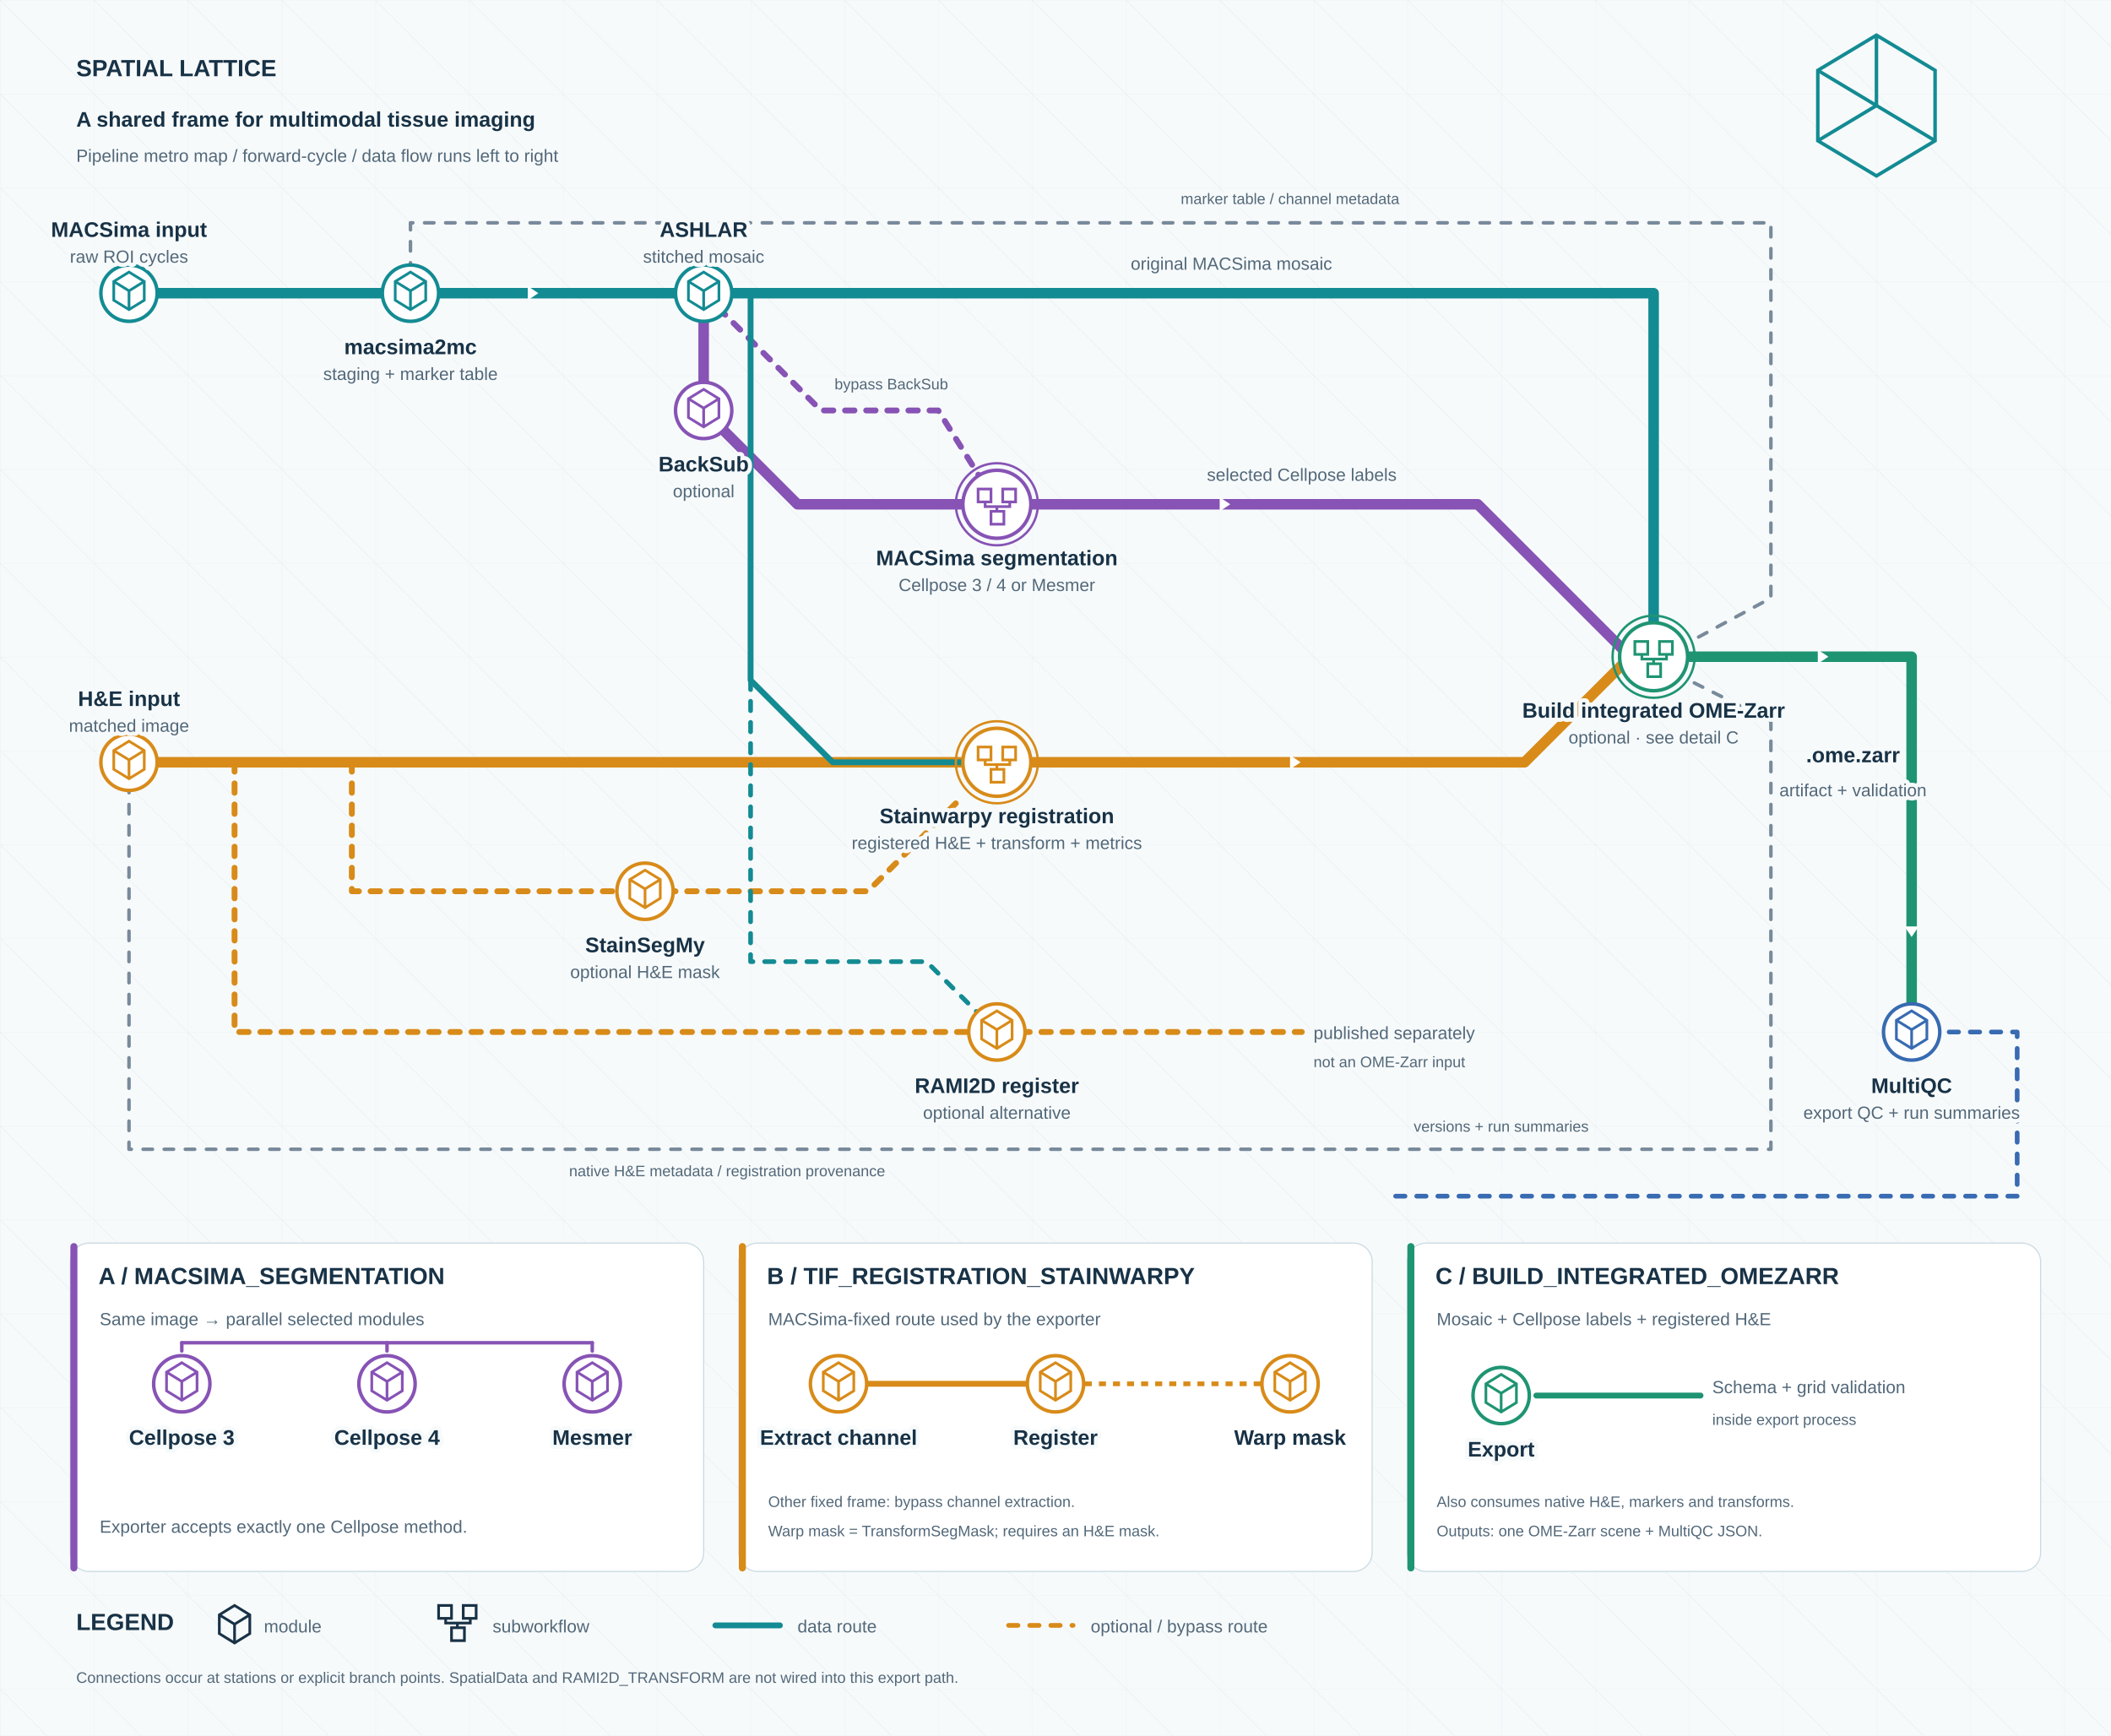
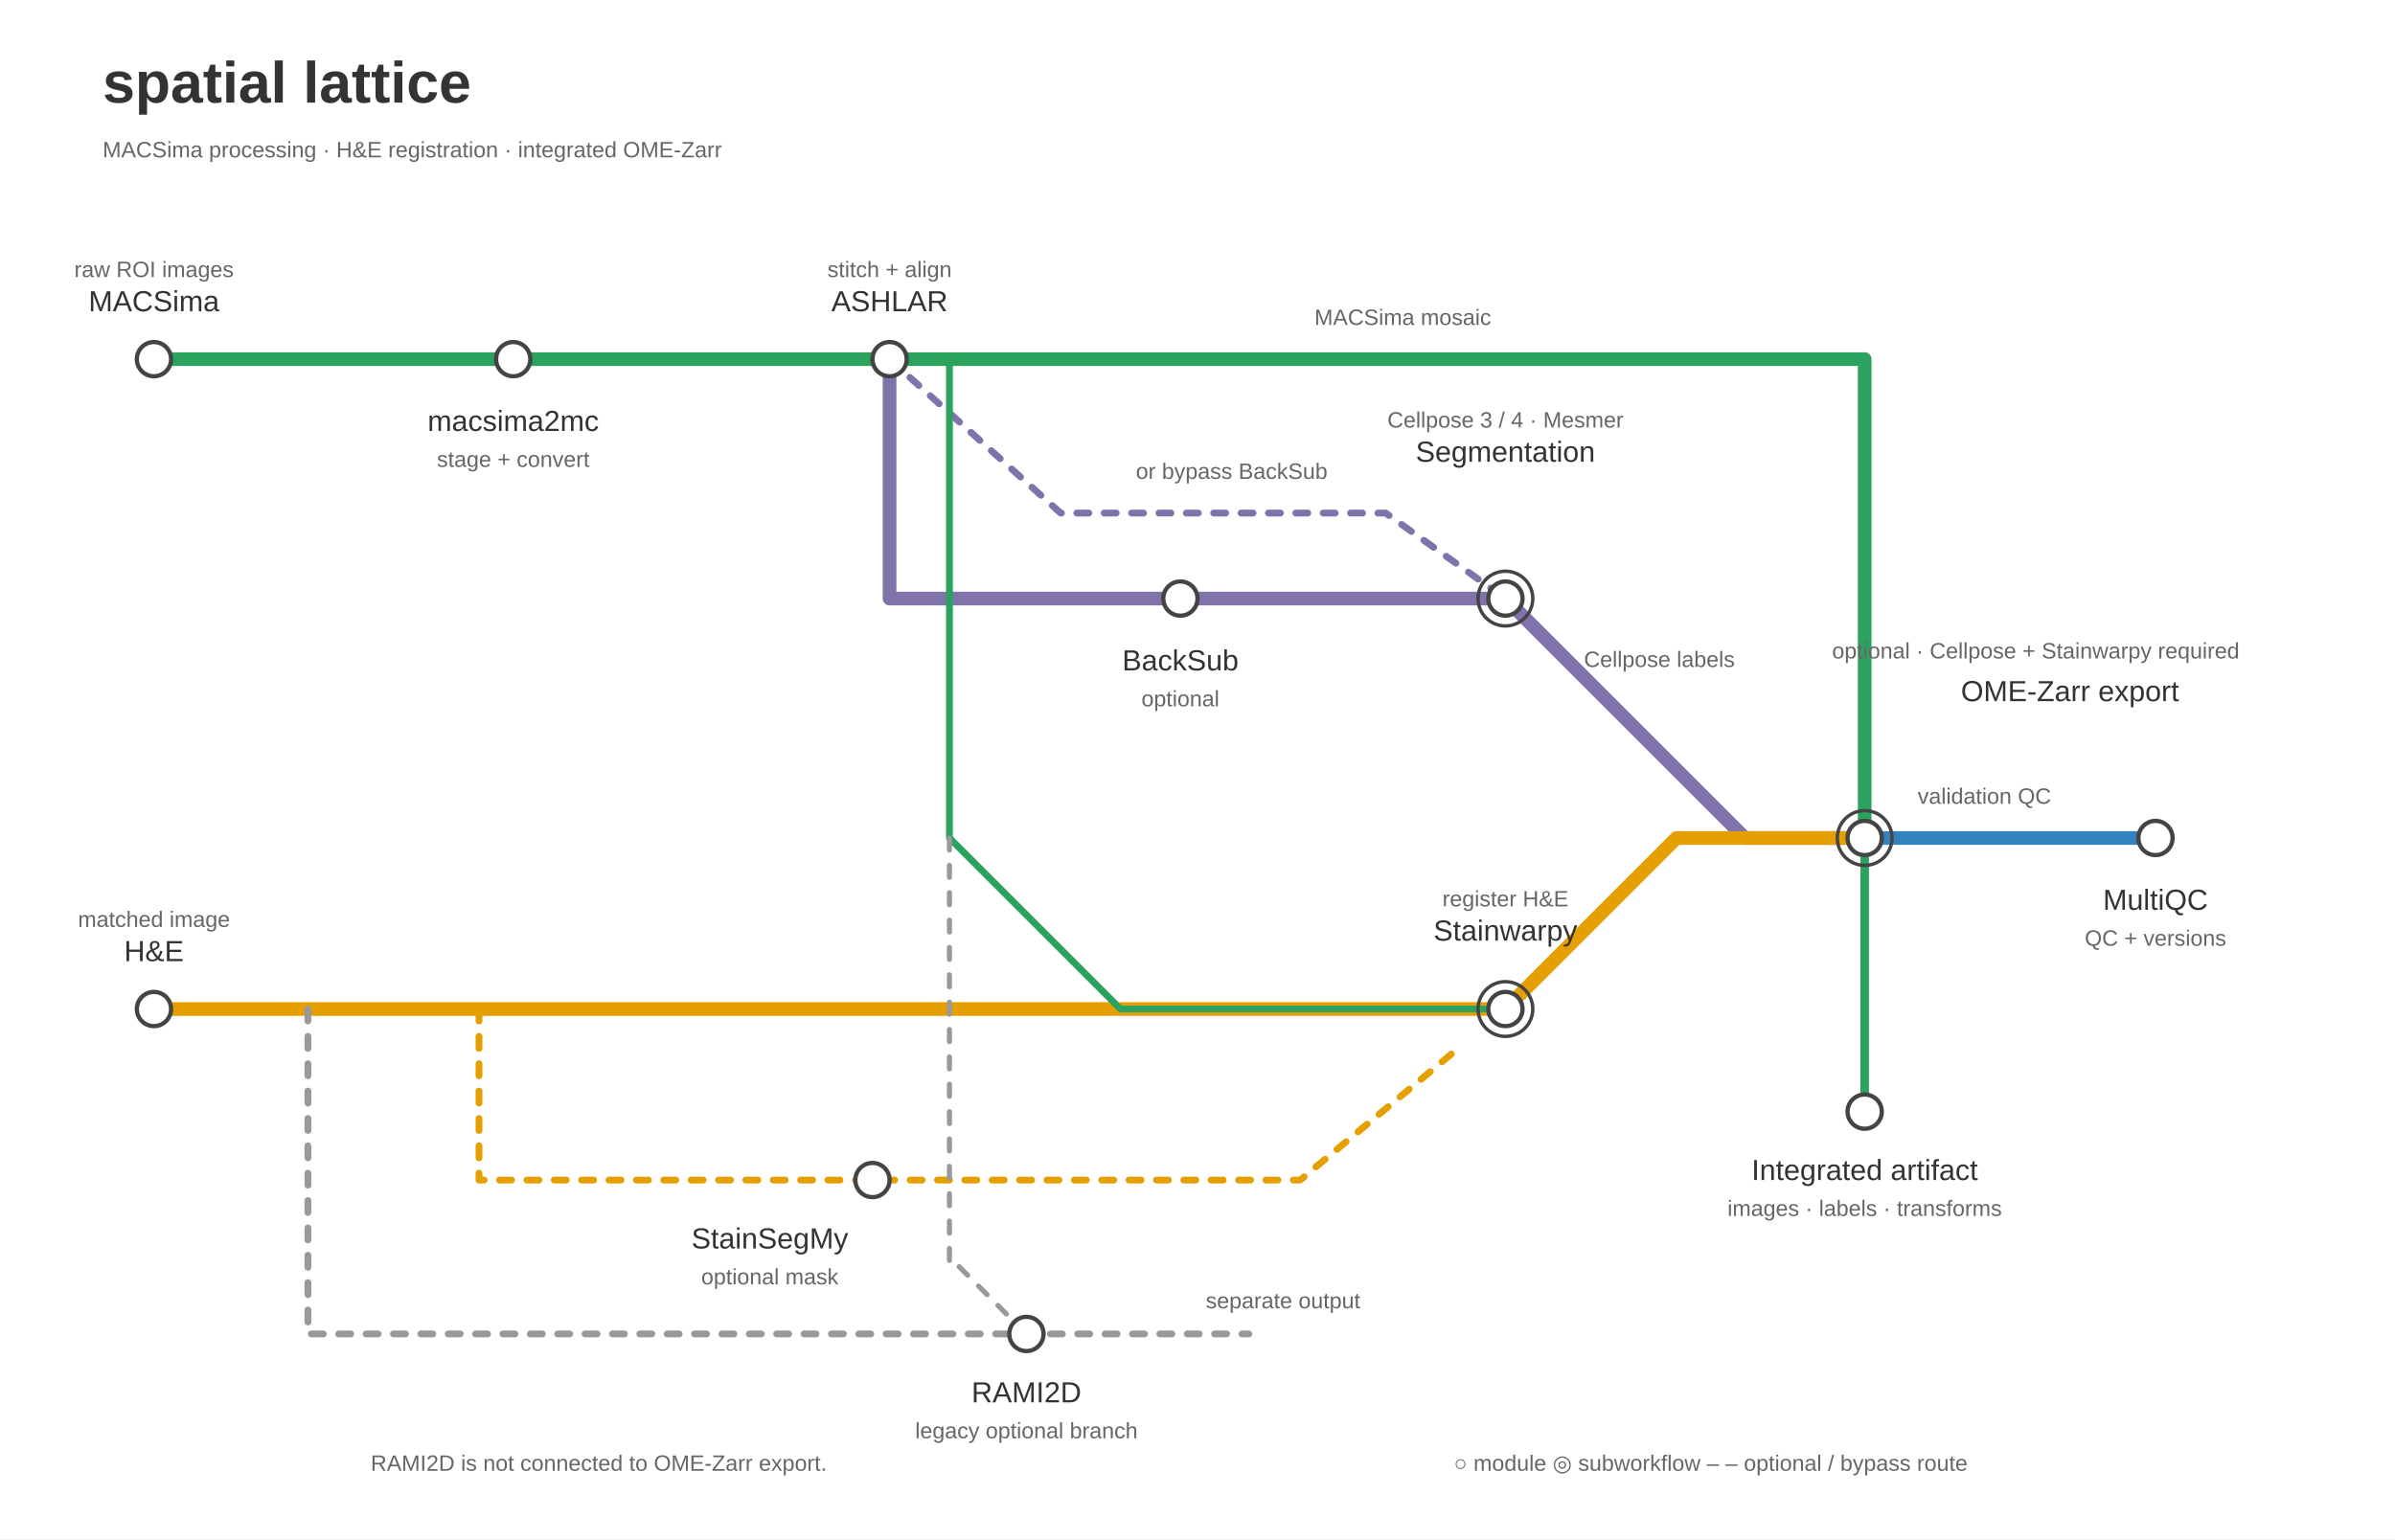
- <svg xmlns="http://www.w3.org/2000/svg" width="1800" height="1480" viewBox="0 0 1800 1480" role="img" aria-labelledby="title desc">
-   <defs>
-     <pattern id="grid" width="80" height="80" patternUnits="userSpaceOnUse">
-       <path d="M80 0H0V80M0 0L80 80" fill="none" stroke="#dbe5eb" stroke-width=".6" />
-     </pattern>
-     <marker id="arrow" markerWidth="7" markerHeight="7" refX="5" refY="3.5" orient="auto">
-       <path d="M0 0L6 3.5L0 7Z" fill="context-stroke" />
-     </marker>
-     <g id="module">
-       <path d="M-13 -8L0 -16L13 -8V8L0 16L-13 8Z M-13 -8L0 0L13 -8 M0 0V16" fill="none" stroke="currentColor" stroke-width="2.3" />
-     </g>
-     <g id="sub">
-       <path d="M-16 -11H-5V0H-16Z M5 -11H16V0H5Z M-5 8H6V19H-5Z M-10 0V4H11V0 M0 4V8" fill="none" stroke="currentColor" stroke-width="2.3" />
-     </g>
-   </defs>
-   <rect width="1800" height="1480" fill="#f7fafb" />
-   <rect width="1800" height="1480" fill="url(#grid)" opacity=".5" />
-   <style>text{font-family:Arial,sans-serif;fill:#183246}.head{font-weight:700;font-size:20px}.label{font-size:18px;font-weight:600}.small{font-size:15px;fill:#526879}.micro{font-size:13px;fill:#526879}.route{fill:none;stroke-width:9;stroke-linejoin:round;stroke-linecap:round}.thin{fill:none;stroke-width:3;stroke-linejoin:round}.halo{stroke:none}</style>
-   <text x="65" y="65" class="head" text-anchor="start">SPATIAL LATTICE</text>
-   <text x="65" y="108" class="label" text-anchor="start">A shared frame for multimodal tissue imaging</text>
-   <text x="65" y="138" class="small" text-anchor="start">Pipeline metro map  /  forward-cycle  /  data flow runs left to right</text>
-   <path d="M1550 60L1600 30L1650 60V120L1600 150L1550 120ZM1600 30V90L1650 120M1550 60L1600 90L1550 120" fill="none" stroke="#138b93" stroke-width="3" />
-   <path d="M110 250H600H1410V560" fill="none" stroke="#138b93" stroke-width="9" stroke-linecap="round" stroke-linejoin="round" />
-   <path d="M600 250V350L680 430H850H1260L1390 560H1410" fill="none" stroke="#8753b5" stroke-width="9" stroke-linecap="round" stroke-linejoin="round" />
-   <path d="M600 250L700 350H800L850 430" fill="none" stroke="#8753b5" stroke-width="5" stroke-linecap="round" stroke-linejoin="round" stroke-dasharray="8 10" />
-   <path d="M110 650H850H1300L1390 560H1410" fill="none" stroke="#d88b19" stroke-width="9" stroke-linecap="round" stroke-linejoin="round" />
-   <path d="M600 250H640V580L710 650H850" fill="none" stroke="#138b93" stroke-width="5" stroke-linecap="round" stroke-linejoin="round" />
-   <path d="M300 650V760H550H740L815 685" fill="none" stroke="#d88b19" stroke-width="5" stroke-linecap="round" stroke-linejoin="round" stroke-dasharray="8 10" />
-   <path d="M200 650V880H850H1110" fill="none" stroke="#d88b19" stroke-width="5" stroke-linecap="round" stroke-linejoin="round" stroke-dasharray="8 10" />
-   <path d="M640 580V820H790L850 880" fill="none" stroke="#138b93" stroke-width="4" stroke-linecap="round" stroke-linejoin="round" stroke-dasharray="8 10" />
-   <path d="M1410 560H1630V880" fill="none" stroke="#1f9472" stroke-width="9" stroke-linecap="round" stroke-linejoin="round" />
-   <path d="M350 250V190H1510V510L1445 545" fill="none" stroke="#788a9b" stroke-width="3" stroke-linecap="round" stroke-linejoin="round" stroke-dasharray="8 10" />
-   <path d="M110 650V980H1510V615L1440 580" fill="none" stroke="#788a9b" stroke-width="3" stroke-linecap="round" stroke-linejoin="round" stroke-dasharray="8 10" />
-   <path d="M1190 1020H1720V880H1660" fill="none" stroke="#386bb1" stroke-width="4" stroke-linecap="round" stroke-linejoin="round" stroke-dasharray="8 10" />
-   <circle cx="110" cy="250" r="24" fill="#fff" stroke="#138b93" stroke-width="3" />
-   <use href="#module" transform="translate(110,248)" style="color:#138b93" />
-   <text style="stroke:#f7fafb;stroke-width:7px;stroke-linejoin:round;fill:#f7fafb" x="110" y="202" class="label halo" text-anchor="middle">MACSima input</text>
-   <text x="110" y="202" class="label halo" text-anchor="middle">MACSima input</text>
-   <text style="stroke:#f7fafb;stroke-width:7px;stroke-linejoin:round;fill:#f7fafb" x="110" y="224" class="small halo" text-anchor="middle">raw ROI cycles</text>
-   <text x="110" y="224" class="small halo" text-anchor="middle">raw ROI cycles</text>
-   <circle cx="350" cy="250" r="24" fill="#fff" stroke="#138b93" stroke-width="3" />
-   <use href="#module" transform="translate(350,248)" style="color:#138b93" />
-   <text style="stroke:#f7fafb;stroke-width:7px;stroke-linejoin:round;fill:#f7fafb" x="350" y="302" class="label halo" text-anchor="middle">macsima2mc</text>
-   <text x="350" y="302" class="label halo" text-anchor="middle">macsima2mc</text>
-   <text style="stroke:#f7fafb;stroke-width:7px;stroke-linejoin:round;fill:#f7fafb" x="350" y="324" class="small halo" text-anchor="middle">staging + marker table</text>
-   <text x="350" y="324" class="small halo" text-anchor="middle">staging + marker table</text>
-   <circle cx="600" cy="250" r="24" fill="#fff" stroke="#138b93" stroke-width="3" />
-   <use href="#module" transform="translate(600,248)" style="color:#138b93" />
-   <text style="stroke:#f7fafb;stroke-width:7px;stroke-linejoin:round;fill:#f7fafb" x="600" y="202" class="label halo" text-anchor="middle">ASHLAR</text>
-   <text x="600" y="202" class="label halo" text-anchor="middle">ASHLAR</text>
-   <text style="stroke:#f7fafb;stroke-width:7px;stroke-linejoin:round;fill:#f7fafb" x="600" y="224" class="small halo" text-anchor="middle">stitched mosaic</text>
-   <text x="600" y="224" class="small halo" text-anchor="middle">stitched mosaic</text>
-   <circle cx="600" cy="350" r="24" fill="#fff" stroke="#8753b5" stroke-width="3" />
-   <use href="#module" transform="translate(600,348)" style="color:#8753b5" />
-   <text style="stroke:#f7fafb;stroke-width:7px;stroke-linejoin:round;fill:#f7fafb" x="600" y="402" class="label halo" text-anchor="middle">BackSub</text>
-   <text x="600" y="402" class="label halo" text-anchor="middle">BackSub</text>
-   <text style="stroke:#f7fafb;stroke-width:7px;stroke-linejoin:round;fill:#f7fafb" x="600" y="424" class="small halo" text-anchor="middle">optional</text>
-   <text x="600" y="424" class="small halo" text-anchor="middle">optional</text>
-   <circle cx="850" cy="430" r="29" fill="#fff" stroke="#8753b5" stroke-width="3" />
-   <circle cx="850" cy="430" r="35" fill="none" stroke="#8753b5" stroke-width="2" />
-   <use href="#sub" transform="translate(850,428)" style="color:#8753b5" />
-   <text style="stroke:#f7fafb;stroke-width:7px;stroke-linejoin:round;fill:#f7fafb" x="850" y="482" class="label halo" text-anchor="middle">MACSima segmentation</text>
-   <text x="850" y="482" class="label halo" text-anchor="middle">MACSima segmentation</text>
-   <text style="stroke:#f7fafb;stroke-width:7px;stroke-linejoin:round;fill:#f7fafb" x="850" y="504" class="small halo" text-anchor="middle">Cellpose 3 / 4 or Mesmer</text>
-   <text x="850" y="504" class="small halo" text-anchor="middle">Cellpose 3 / 4 or Mesmer</text>
-   <text style="stroke:#f7fafb;stroke-width:7px;stroke-linejoin:round;fill:#f7fafb" x="1110" y="410" class="small halo" text-anchor="middle">selected Cellpose labels</text>
-   <text x="1110" y="410" class="small halo" text-anchor="middle">selected Cellpose labels</text>
-   <text style="stroke:#f7fafb;stroke-width:7px;stroke-linejoin:round;fill:#f7fafb" x="1050" y="230" class="small halo" text-anchor="middle">original MACSima mosaic</text>
-   <text x="1050" y="230" class="small halo" text-anchor="middle">original MACSima mosaic</text>
-   <text style="stroke:#f7fafb;stroke-width:7px;stroke-linejoin:round;fill:#f7fafb" x="760" y="332" class="micro halo" text-anchor="middle">bypass BackSub</text>
-   <text x="760" y="332" class="micro halo" text-anchor="middle">bypass BackSub</text>
-   <circle cx="110" cy="650" r="24" fill="#fff" stroke="#d88b19" stroke-width="3" />
-   <use href="#module" transform="translate(110,648)" style="color:#d88b19" />
-   <text style="stroke:#f7fafb;stroke-width:7px;stroke-linejoin:round;fill:#f7fafb" x="110" y="602" class="label halo" text-anchor="middle">H&amp;E input</text>
-   <text x="110" y="602" class="label halo" text-anchor="middle">H&amp;E input</text>
-   <text style="stroke:#f7fafb;stroke-width:7px;stroke-linejoin:round;fill:#f7fafb" x="110" y="624" class="small halo" text-anchor="middle">matched image</text>
-   <text x="110" y="624" class="small halo" text-anchor="middle">matched image</text>
-   <circle cx="550" cy="760" r="24" fill="#fff" stroke="#d88b19" stroke-width="3" />
-   <use href="#module" transform="translate(550,758)" style="color:#d88b19" />
-   <text style="stroke:#f7fafb;stroke-width:7px;stroke-linejoin:round;fill:#f7fafb" x="550" y="812" class="label halo" text-anchor="middle">StainSegMy</text>
-   <text x="550" y="812" class="label halo" text-anchor="middle">StainSegMy</text>
-   <text style="stroke:#f7fafb;stroke-width:7px;stroke-linejoin:round;fill:#f7fafb" x="550" y="834" class="small halo" text-anchor="middle">optional H&amp;E mask</text>
-   <text x="550" y="834" class="small halo" text-anchor="middle">optional H&amp;E mask</text>
-   <circle cx="850" cy="650" r="29" fill="#fff" stroke="#d88b19" stroke-width="3" />
-   <circle cx="850" cy="650" r="35" fill="none" stroke="#d88b19" stroke-width="2" />
-   <use href="#sub" transform="translate(850,648)" style="color:#d88b19" />
-   <text style="stroke:#f7fafb;stroke-width:7px;stroke-linejoin:round;fill:#f7fafb" x="850" y="702" class="label halo" text-anchor="middle">Stainwarpy registration</text>
-   <text x="850" y="702" class="label halo" text-anchor="middle">Stainwarpy registration</text>
-   <text style="stroke:#f7fafb;stroke-width:7px;stroke-linejoin:round;fill:#f7fafb" x="850" y="724" class="small halo" text-anchor="middle">registered H&amp;E + transform + metrics</text>
-   <text x="850" y="724" class="small halo" text-anchor="middle">registered H&amp;E + transform + metrics</text>
-   <circle cx="850" cy="880" r="24" fill="#fff" stroke="#d88b19" stroke-width="3" />
-   <use href="#module" transform="translate(850,878)" style="color:#d88b19" />
-   <text style="stroke:#f7fafb;stroke-width:7px;stroke-linejoin:round;fill:#f7fafb" x="850" y="932" class="label halo" text-anchor="middle">RAMI2D register</text>
-   <text x="850" y="932" class="label halo" text-anchor="middle">RAMI2D register</text>
-   <text style="stroke:#f7fafb;stroke-width:7px;stroke-linejoin:round;fill:#f7fafb" x="850" y="954" class="small halo" text-anchor="middle">optional alternative</text>
-   <text x="850" y="954" class="small halo" text-anchor="middle">optional alternative</text>
-   <text style="stroke:#f7fafb;stroke-width:7px;stroke-linejoin:round;fill:#f7fafb" x="1120" y="886" class="small halo" text-anchor="start">published separately</text>
-   <text x="1120" y="886" class="small halo" text-anchor="start">published separately</text>
-   <text style="stroke:#f7fafb;stroke-width:7px;stroke-linejoin:round;fill:#f7fafb" x="1120" y="910" class="micro halo" text-anchor="start">not an OME-Zarr input</text>
-   <text x="1120" y="910" class="micro halo" text-anchor="start">not an OME-Zarr input</text>
-   <circle cx="1410" cy="560" r="29" fill="#fff" stroke="#1f9472" stroke-width="3" />
-   <circle cx="1410" cy="560" r="35" fill="none" stroke="#1f9472" stroke-width="2" />
-   <use href="#sub" transform="translate(1410,558)" style="color:#1f9472" />
-   <text style="stroke:#f7fafb;stroke-width:7px;stroke-linejoin:round;fill:#f7fafb" x="1410" y="612" class="label halo" text-anchor="middle">Build integrated OME-Zarr</text>
-   <text x="1410" y="612" class="label halo" text-anchor="middle">Build integrated OME-Zarr</text>
-   <text style="stroke:#f7fafb;stroke-width:7px;stroke-linejoin:round;fill:#f7fafb" x="1410" y="634" class="small halo" text-anchor="middle">optional · see detail C</text>
-   <text x="1410" y="634" class="small halo" text-anchor="middle">optional · see detail C</text>
-   <circle cx="1630" cy="880" r="24" fill="#fff" stroke="#386bb1" stroke-width="3" />
-   <use href="#module" transform="translate(1630,878)" style="color:#386bb1" />
-   <text style="stroke:#f7fafb;stroke-width:7px;stroke-linejoin:round;fill:#f7fafb" x="1630" y="932" class="label halo" text-anchor="middle">MultiQC</text>
-   <text x="1630" y="932" class="label halo" text-anchor="middle">MultiQC</text>
-   <text style="stroke:#f7fafb;stroke-width:7px;stroke-linejoin:round;fill:#f7fafb" x="1630" y="954" class="small halo" text-anchor="middle">export QC + run summaries</text>
-   <text x="1630" y="954" class="small halo" text-anchor="middle">export QC + run summaries</text>
-   <text style="stroke:#f7fafb;stroke-width:7px;stroke-linejoin:round;fill:#f7fafb" x="1580" y="650" class="label halo" text-anchor="middle">.ome.zarr</text>
-   <text x="1580" y="650" class="label halo" text-anchor="middle">.ome.zarr</text>
-   <text style="stroke:#f7fafb;stroke-width:7px;stroke-linejoin:round;fill:#f7fafb" x="1580" y="679" class="small halo" text-anchor="middle">artifact + validation</text>
-   <text x="1580" y="679" class="small halo" text-anchor="middle">artifact + validation</text>
-   <text style="stroke:#f7fafb;stroke-width:7px;stroke-linejoin:round;fill:#f7fafb" x="1100" y="174" class="micro halo" text-anchor="middle">marker table / channel metadata</text>
-   <text x="1100" y="174" class="micro halo" text-anchor="middle">marker table / channel metadata</text>
-   <text style="stroke:#f7fafb;stroke-width:7px;stroke-linejoin:round;fill:#f7fafb" x="620" y="1003" class="micro halo" text-anchor="middle">native H&amp;E metadata / registration provenance</text>
-   <text x="620" y="1003" class="micro halo" text-anchor="middle">native H&amp;E metadata / registration provenance</text>
-   <text style="stroke:#f7fafb;stroke-width:7px;stroke-linejoin:round;fill:#f7fafb" x="1300" y="1010" class="micro halo" text-anchor="middle">versions + run summaries</text>
-   <text x="1280" y="965" class="micro halo" text-anchor="middle">versions + run summaries</text>
-   <rect x="60" y="1060" width="540" height="280" rx="16" fill="#fff" stroke="#ccdbe3" />
-   <rect x="60" y="1060" width="6" height="280" rx="3" fill="#8753b5" />
-   <text x="84" y="1095" class="head" text-anchor="start">A / MACSIMA_SEGMENTATION</text>
-   <rect x="630" y="1060" width="540" height="280" rx="16" fill="#fff" stroke="#ccdbe3" />
-   <rect x="630" y="1060" width="6" height="280" rx="3" fill="#d88b19" />
-   <text x="654" y="1095" class="head" text-anchor="start">B / TIF_REGISTRATION_STAINWARPY</text>
-   <rect x="1200" y="1060" width="540" height="280" rx="16" fill="#fff" stroke="#ccdbe3" />
-   <rect x="1200" y="1060" width="6" height="280" rx="3" fill="#1f9472" />
-   <text x="1224" y="1095" class="head" text-anchor="start">C / BUILD_INTEGRATED_OMEZARR</text>
-   <text x="85" y="1130" class="small" text-anchor="start">Same image → parallel selected modules</text>
-   <circle cx="155" cy="1180" r="24" fill="#fff" stroke="#8753b5" stroke-width="3" />
-   <use href="#module" transform="translate(155,1178)" style="color:#8753b5" />
-   <text style="stroke:#f7fafb;stroke-width:7px;stroke-linejoin:round;fill:#f7fafb" x="155" y="1232" class="label halo" text-anchor="middle">Cellpose 3</text>
-   <text x="155" y="1232" class="label halo" text-anchor="middle">Cellpose 3</text>
-   <path d="M155 1152V1145" fill="none" stroke="#8753b5" stroke-width="3" stroke-linecap="round" stroke-linejoin="round" />
-   <circle cx="330" cy="1180" r="24" fill="#fff" stroke="#8753b5" stroke-width="3" />
-   <use href="#module" transform="translate(330,1178)" style="color:#8753b5" />
-   <text style="stroke:#f7fafb;stroke-width:7px;stroke-linejoin:round;fill:#f7fafb" x="330" y="1232" class="label halo" text-anchor="middle">Cellpose 4</text>
-   <text x="330" y="1232" class="label halo" text-anchor="middle">Cellpose 4</text>
-   <path d="M330 1152V1145" fill="none" stroke="#8753b5" stroke-width="3" stroke-linecap="round" stroke-linejoin="round" />
-   <circle cx="505" cy="1180" r="24" fill="#fff" stroke="#8753b5" stroke-width="3" />
-   <use href="#module" transform="translate(505,1178)" style="color:#8753b5" />
-   <text style="stroke:#f7fafb;stroke-width:7px;stroke-linejoin:round;fill:#f7fafb" x="505" y="1232" class="label halo" text-anchor="middle">Mesmer</text>
-   <text x="505" y="1232" class="label halo" text-anchor="middle">Mesmer</text>
-   <path d="M505 1152V1145" fill="none" stroke="#8753b5" stroke-width="3" stroke-linecap="round" stroke-linejoin="round" />
-   <path d="M155 1145H505" fill="none" stroke="#8753b5" stroke-width="3" stroke-linecap="round" stroke-linejoin="round" />
-   <text x="85" y="1307" class="small" text-anchor="start">Exporter accepts exactly one Cellpose method.</text>
-   <text x="655" y="1130" class="small" text-anchor="start">MACSima-fixed route used by the exporter</text>
-   <path d="M715 1180H900" fill="none" stroke="#d88b19" stroke-width="5" stroke-linecap="round" stroke-linejoin="round" />
-   <circle cx="715" cy="1180" r="24" fill="#fff" stroke="#d88b19" stroke-width="3" />
-   <use href="#module" transform="translate(715,1178)" style="color:#d88b19" />
-   <text style="stroke:#f7fafb;stroke-width:7px;stroke-linejoin:round;fill:#f7fafb" x="715" y="1232" class="label halo" text-anchor="middle">Extract channel</text>
-   <text x="715" y="1232" class="label halo" text-anchor="middle">Extract channel</text>
-   <circle cx="900" cy="1180" r="24" fill="#fff" stroke="#d88b19" stroke-width="3" />
-   <use href="#module" transform="translate(900,1178)" style="color:#d88b19" />
-   <text style="stroke:#f7fafb;stroke-width:7px;stroke-linejoin:round;fill:#f7fafb" x="900" y="1232" class="label halo" text-anchor="middle">Register</text>
-   <text x="900" y="1232" class="label halo" text-anchor="middle">Register</text>
-   <text x="655" y="1285" class="micro" text-anchor="start">Other fixed frame: bypass channel extraction.</text>
-   <text x="655" y="1310" class="micro" text-anchor="start">Warp mask = TransformSegMask; requires an H&amp;E mask.</text>
-   <text x="1225" y="1130" class="small" text-anchor="start">Mosaic + Cellpose labels + registered H&amp;E</text>
-   <circle cx="1280" cy="1190" r="24" fill="#fff" stroke="#1f9472" stroke-width="3" />
-   <use href="#module" transform="translate(1280,1188)" style="color:#1f9472" />
-   <text style="stroke:#f7fafb;stroke-width:7px;stroke-linejoin:round;fill:#f7fafb" x="1280" y="1242" class="label halo" text-anchor="middle">Export</text>
-   <text x="1280" y="1242" class="label halo" text-anchor="middle">Export</text>
-   <path d="M1310 1190H1450" fill="none" stroke="#1f9472" stroke-width="5" stroke-linecap="round" stroke-linejoin="round" />
-   <text x="1460" y="1188" class="small" text-anchor="start">Schema + grid validation</text>
-   <text x="1460" y="1215" class="micro" text-anchor="start">inside export process</text>
-   <text x="1225" y="1285" class="micro" text-anchor="start">Also consumes native H&amp;E, markers and transforms.</text>
-   <text x="1225" y="1310" class="micro" text-anchor="start">Outputs: one OME-Zarr scene + MultiQC JSON.</text>
-   <text x="65" y="1390" class="head" text-anchor="start">LEGEND</text>
-   <use href="#module" transform="translate(200,1385)" style="color:#183246" />
-   <use href="#sub" transform="translate(390,1380)" style="color:#183246" />
-   <text x="225" y="1392" class="small" text-anchor="start">module</text>
-   <text x="420" y="1392" class="small" text-anchor="start">subworkflow</text>
-   <path d="M610 1386H665" fill="none" stroke="#138b93" stroke-width="5" stroke-linecap="round" stroke-linejoin="round" />
-   <text x="680" y="1392" class="small" text-anchor="start">data route</text>
-   <path d="M860 1386H915" fill="none" stroke="#d88b19" stroke-width="4" stroke-linecap="round" stroke-linejoin="round" stroke-dasharray="8 10" />
-   <text x="930" y="1392" class="small" text-anchor="start">optional / bypass route</text>
-   <text x="65" y="1435" class="micro" text-anchor="start">Connections occur at stations or explicit branch points. SpatialData and RAMI2D_TRANSFORM are not wired into this export path.</text>
-   <path d="M925 1180H1075" fill="none" stroke="#d88b19" stroke-width="4" stroke-dasharray="6 6" />
-   <circle cx="1100" cy="1180" r="24" fill="white" stroke="#d88b19" stroke-width="3" />
-   <use href="#module" transform="translate(1100,1178)" style="color:#d88b19" />
-   <text x="1100" y="1232" text-anchor="middle" class="label">Warp mask</text>
-   <g fill="white">
-     <path d="M450 244L459 250L450 256Z" />
-     <path d="M1040 424L1049 430L1040 436Z" />
-     <path d="M1100 644L1109 650L1100 656Z" />
-     <path d="M1550 554L1559 560L1550 566Z" />
-     <path d="M1624 790L1630 799L1636 790Z" />
-   </g>
+ <svg xmlns="http://www.w3.org/2000/svg" width="1400" height="900" viewBox="0 0 1400 900" role="img">
+   <rect width="1400" height="900" fill="white" />
+   <style>text{font-family:Arial,sans-serif;fill:#333;font-size:17px}.small{font-size:13px;fill:#666}.line{fill:none;stroke-width:8;stroke-linecap:round;stroke-linejoin:round}.station{fill:white;stroke:#444;stroke-width:2.5}</style>
+   <text x="60" y="60" style="font-size:34px;font-weight:bold">spatial lattice</text>
+   <text x="60" y="92" class="small">MACSima processing · H&amp;E registration · integrated OME-Zarr</text>
+   <path d="M90 210H520H1090V490" fill="none" stroke="#2ca25f" stroke-width="8" stroke-linejoin="round" stroke-linecap="round" />
+   <path d="M520 210V350H690H880L1020 490H1090" fill="none" stroke="#8073ac" stroke-width="8" stroke-linejoin="round" stroke-linecap="round" />
+   <path d="M520 210L620 300H810L880 350" fill="none" stroke="#8073ac" stroke-width="4" stroke-linejoin="round" stroke-linecap="round" stroke-dasharray="7 9" />
+   <path d="M90 590H880L980 490H1090" fill="none" stroke="#e69f00" stroke-width="8" stroke-linejoin="round" stroke-linecap="round" />
+   <path d="M520 210H555V490L655 590H880" fill="none" stroke="#2ca25f" stroke-width="4" stroke-linejoin="round" stroke-linecap="round" />
+   <path d="M280 590V690H510H760L850 615" fill="none" stroke="#e69f00" stroke-width="4" stroke-linejoin="round" stroke-linecap="round" stroke-dasharray="7 9" />
+   <path d="M180 590V780H600H730" fill="none" stroke="#999" stroke-width="4" stroke-linejoin="round" stroke-linecap="round" stroke-dasharray="7 9" />
+   <path d="M555 490V740H560L600 780" fill="none" stroke="#999" stroke-width="3" stroke-linejoin="round" stroke-linecap="round" stroke-dasharray="7 9" />
+   <path d="M1090 490H1260" fill="none" stroke="#3182bd" stroke-width="8" stroke-linejoin="round" stroke-linecap="round" />
+   <path d="M1090 490V650" fill="none" stroke="#2ca25f" stroke-width="5" stroke-linejoin="round" stroke-linecap="round" />
+   <circle class="station" cx="90" cy="210" r="10" />
+   <text x="90" y="182" text-anchor="middle">MACSima</text>
+   <text x="90" y="162" text-anchor="middle" class="small">raw ROI images</text>
+   <circle class="station" cx="300" cy="210" r="10" />
+   <text x="300" y="252" text-anchor="middle">macsima2mc</text>
+   <text x="300" y="273" text-anchor="middle" class="small">stage + convert</text>
+   <circle class="station" cx="520" cy="210" r="10" />
+   <text x="520" y="182" text-anchor="middle">ASHLAR</text>
+   <text x="520" y="162" text-anchor="middle" class="small">stitch + align</text>
+   <circle class="station" cx="690" cy="350" r="10" />
+   <text x="690" y="392" text-anchor="middle">BackSub</text>
+   <text x="690" y="413" text-anchor="middle" class="small">optional</text>
+   <circle class="station" cx="880" cy="350" r="10" />
+   <circle cx="880" cy="350" r="16" fill="none" stroke="#444" stroke-width="2" />
+   <text x="880" y="270" text-anchor="middle">Segmentation</text>
+   <text x="880" y="250" text-anchor="middle" class="small">Cellpose 3 / 4 · Mesmer</text>
+   <text x="720" y="280" text-anchor="middle" class="small">or bypass BackSub</text>
+   <circle class="station" cx="90" cy="590" r="10" />
+   <text x="90" y="562" text-anchor="middle">H&amp;E</text>
+   <text x="90" y="542" text-anchor="middle" class="small">matched image</text>
+   <circle class="station" cx="880" cy="590" r="10" />
+   <circle cx="880" cy="590" r="16" fill="none" stroke="#444" stroke-width="2" />
+   <text x="880" y="550" text-anchor="middle">Stainwarpy</text>
+   <text x="880" y="530" text-anchor="middle" class="small">register H&amp;E</text>
+   <circle class="station" cx="510" cy="690" r="10" />
+   <text x="450" y="730" text-anchor="middle">StainSegMy</text>
+   <text x="450" y="751" text-anchor="middle" class="small">optional mask</text>
+   <circle class="station" cx="600" cy="780" r="10" />
+   <text x="600" y="820" text-anchor="middle">RAMI2D</text>
+   <text x="600" y="841" text-anchor="middle" class="small">legacy optional branch</text>
+   <circle class="station" cx="1090" cy="490" r="10" />
+   <circle cx="1090" cy="490" r="16" fill="none" stroke="#444" stroke-width="2" />
+   <text x="1210" y="410" text-anchor="middle">OME-Zarr export</text>
+   <text x="1190" y="385" text-anchor="middle" class="small">optional · Cellpose + Stainwarpy required</text>
+   <circle class="station" cx="1260" cy="490" r="10" />
+   <text x="1260" y="532" text-anchor="middle">MultiQC</text>
+   <text x="1260" y="553" text-anchor="middle" class="small">QC + versions</text>
+   <circle class="station" cx="1090" cy="650" r="10" />
+   <text x="1090" y="690" text-anchor="middle">Integrated artifact</text>
+   <text x="1090" y="711" text-anchor="middle" class="small">images · labels · transforms</text>
+   <text x="820" y="190" text-anchor="middle" class="small">MACSima mosaic</text>
+   <text x="970" y="390" text-anchor="middle" class="small">Cellpose labels</text>
+   <text x="1160" y="470" text-anchor="middle" class="small">validation QC</text>
+   <text x="750" y="765" text-anchor="middle" class="small">separate output</text>
+   <text x="1000" y="860" text-anchor="middle" class="small">○ module     ◎ subworkflow     – – optional / bypass route</text>
+   <text x="350" y="860" text-anchor="middle" class="small">RAMI2D is not connected to OME-Zarr export.</text>
</svg>
